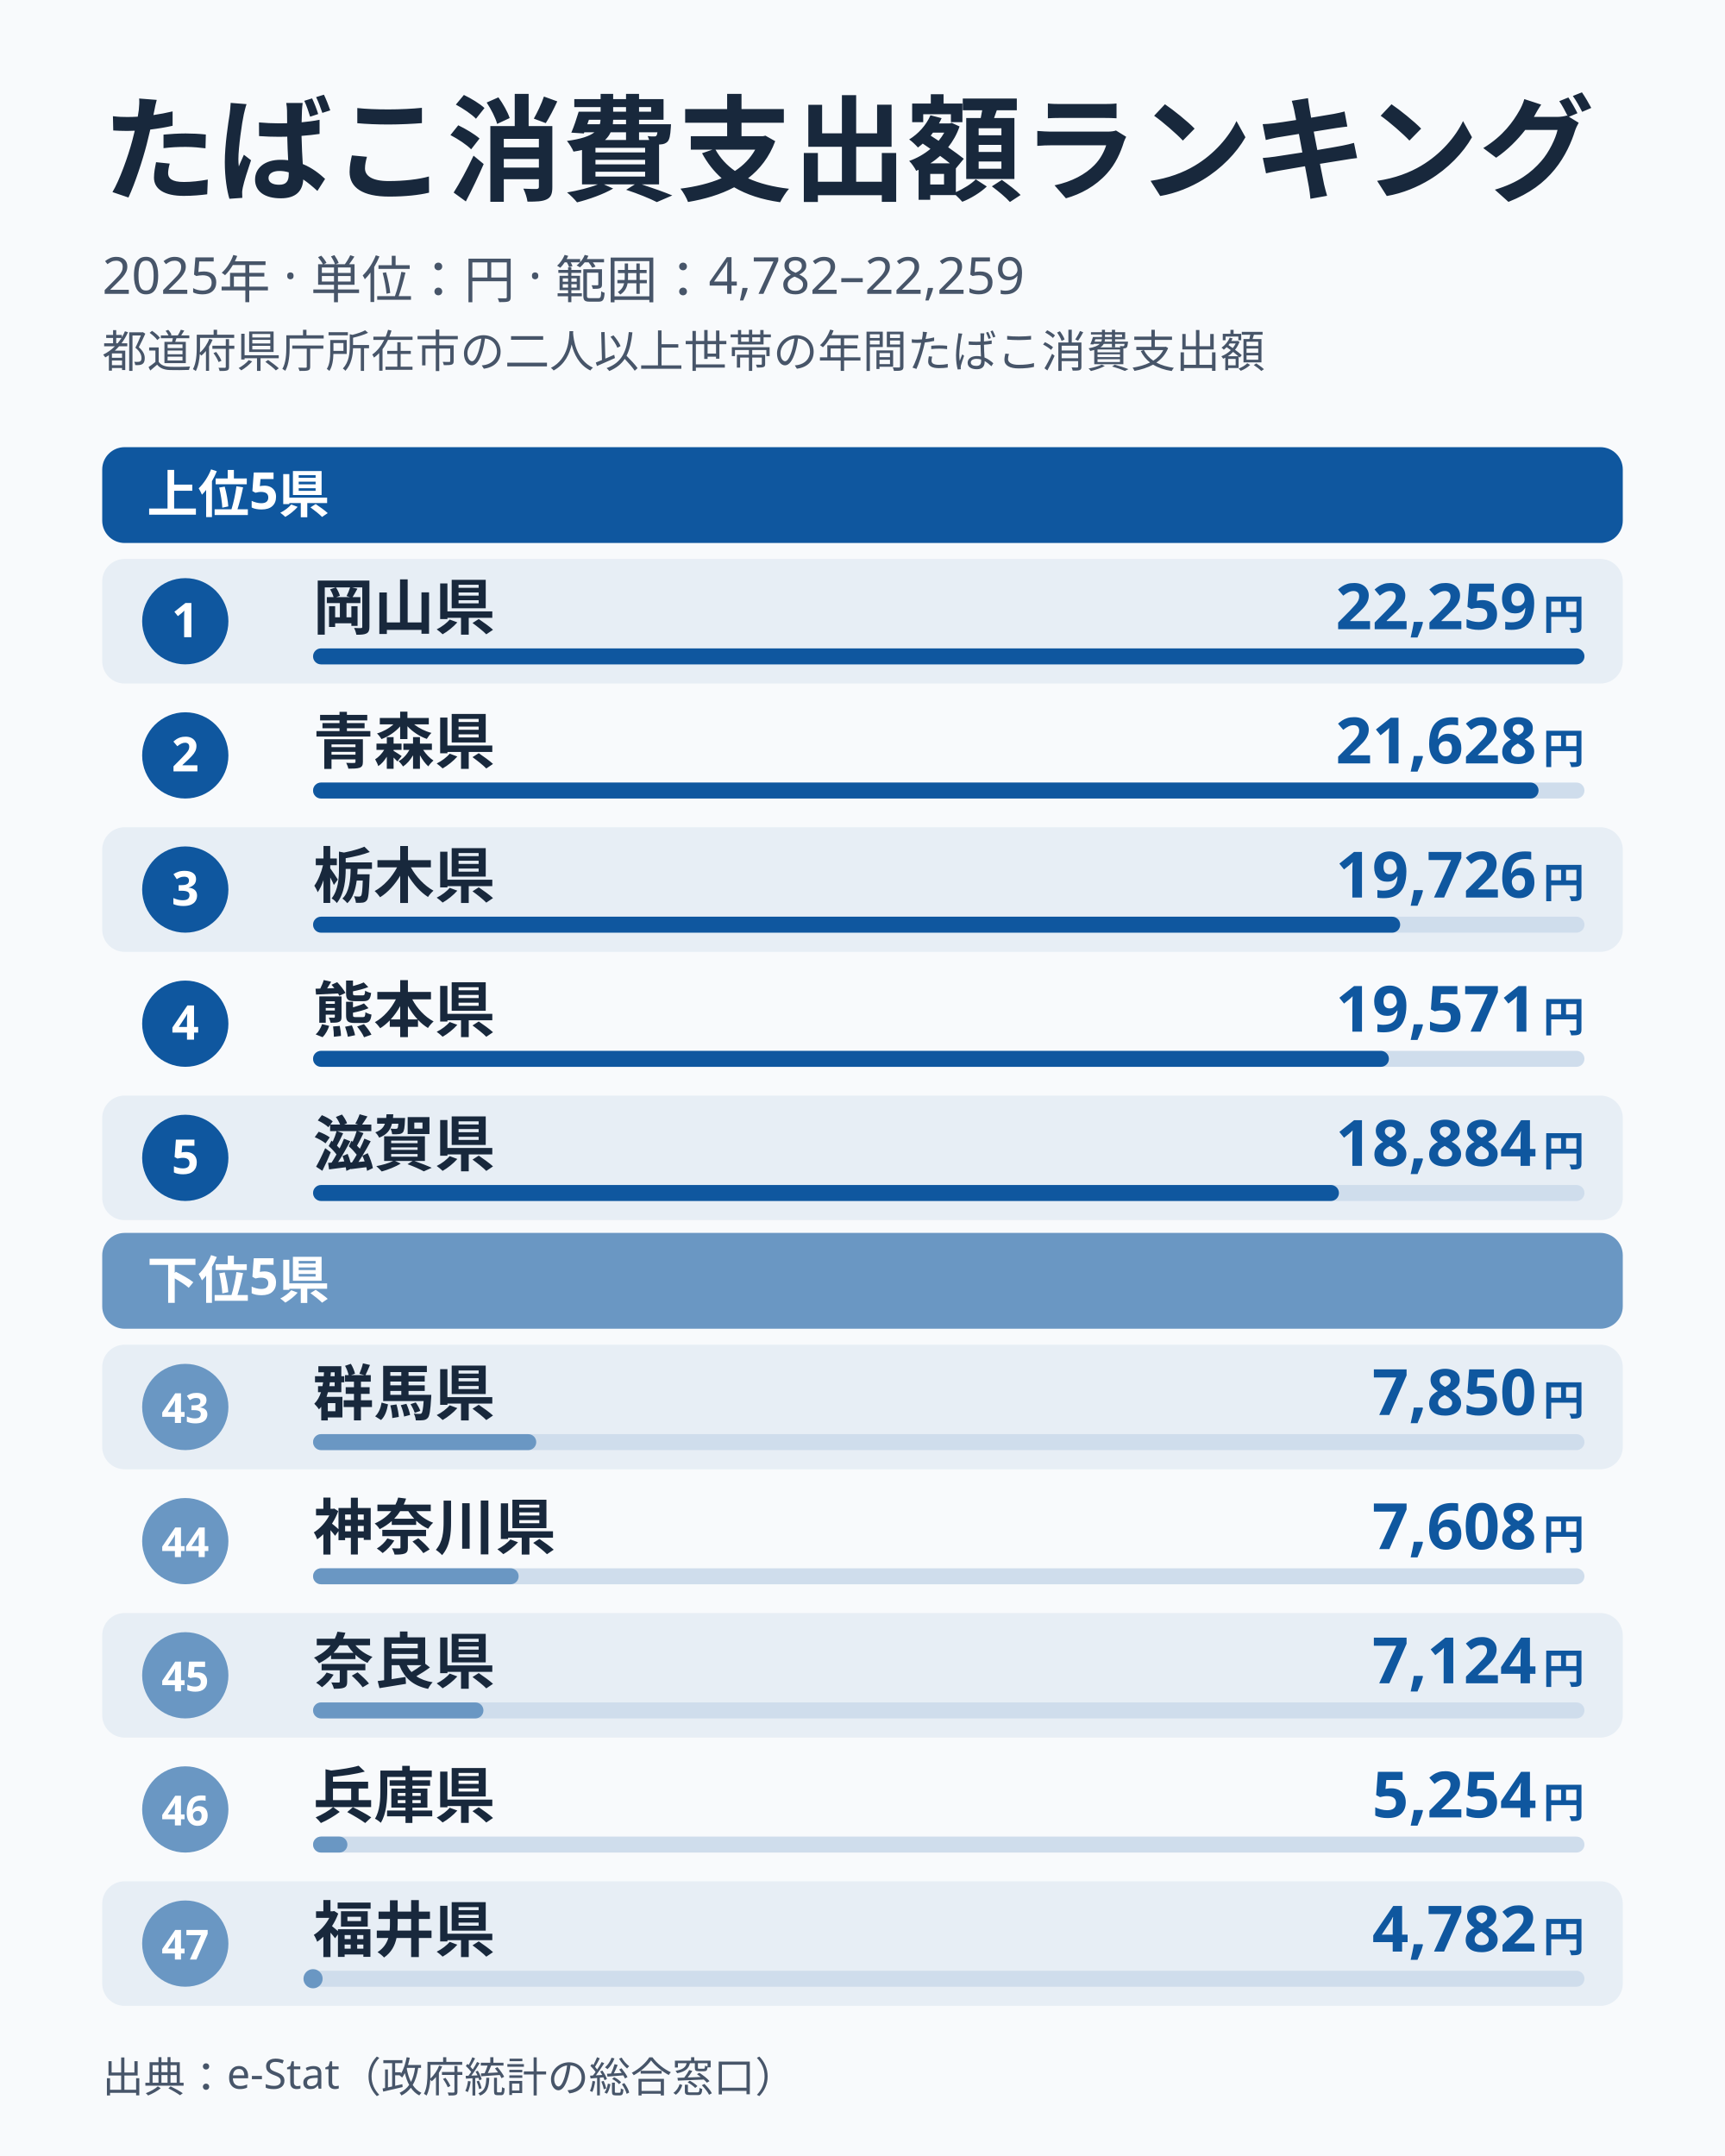
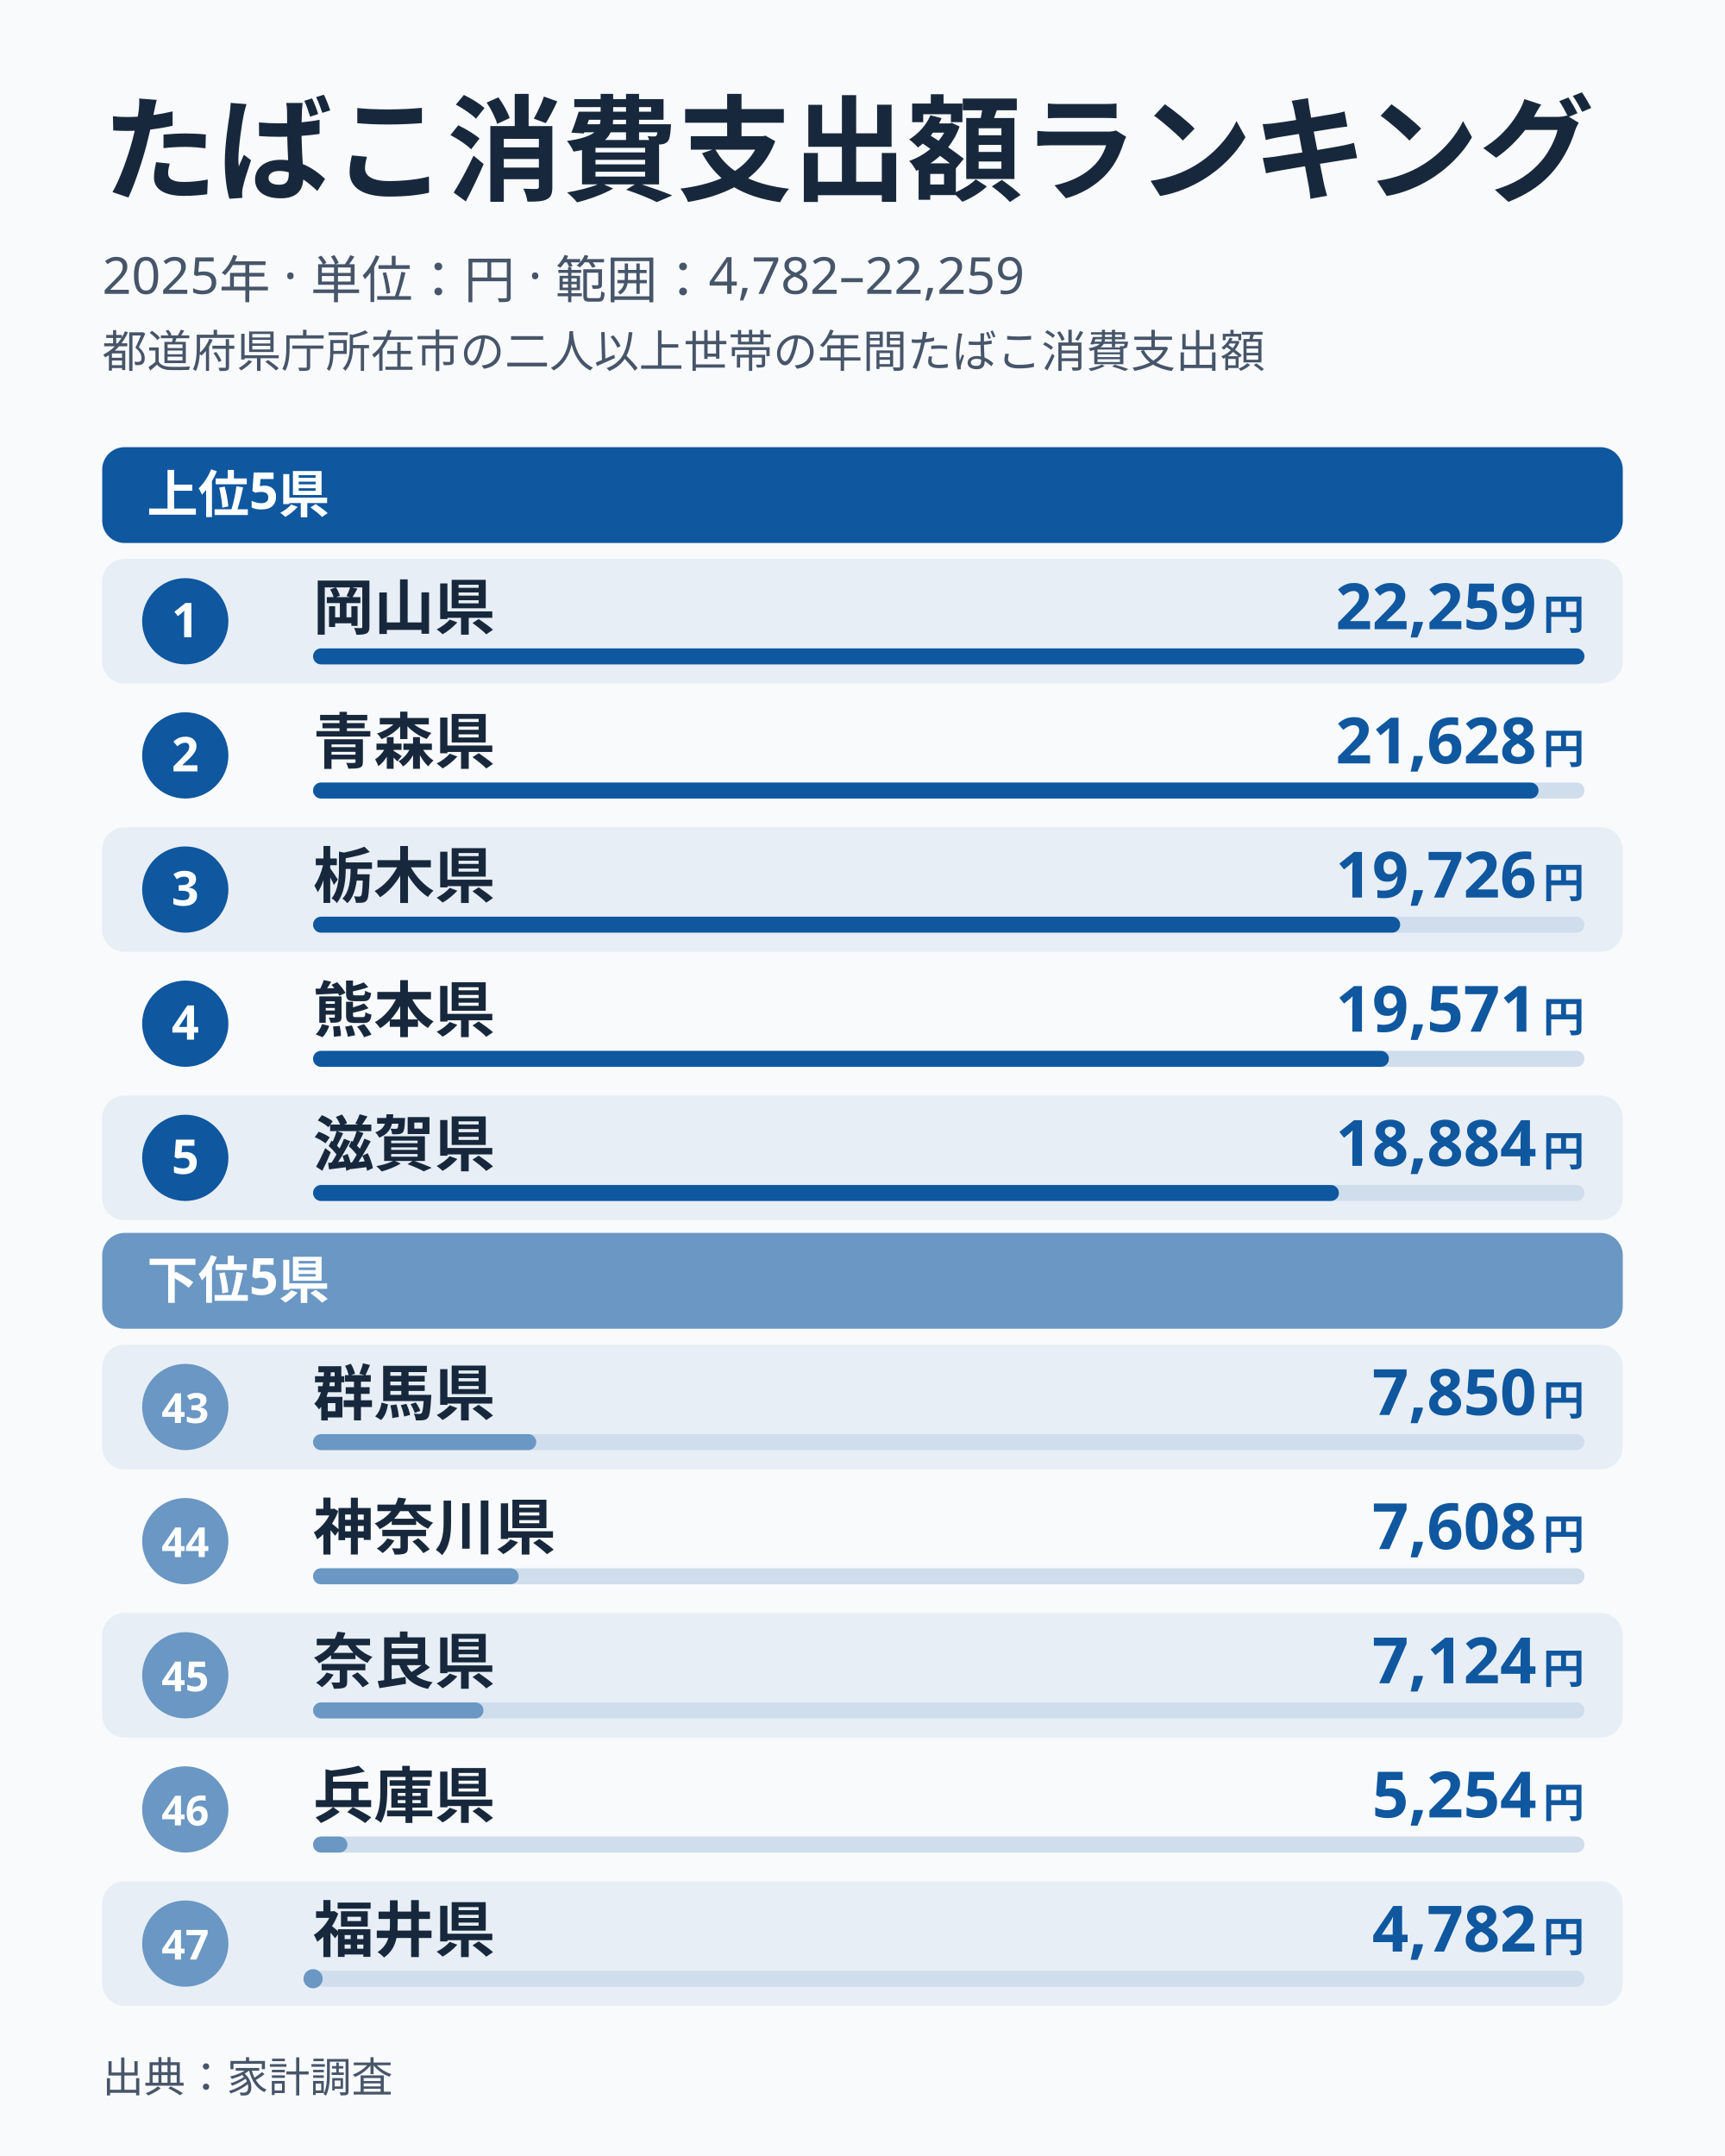
<svg xmlns="http://www.w3.org/2000/svg" width="1080" height="1350" viewBox="0 0 1080 1350" role="img" aria-label="たばこ消費支出額ランキング" data-theme="light" data-image-template="bar" data-domain-min="4782" data-domain-max="22259">
  <rect width="1080" height="1350" fill="#F8FAFC" />
  <g font-family="'Noto Sans JP','Hiragino Kaku Gothic ProN','Yu Gothic',Meiryo,sans-serif" fill="#18283C">
    <text x="64" y="120" font-size="72" font-weight="700">たばこ消費支出額ランキング</text>
    <text x="64" y="184" font-size="32" fill="#475569">2025年 · 単位：円 · 範囲：4,782–22,259</text>
    <text x="64" y="230" font-size="28" fill="#475569">都道府県庁所在市の二人以上世帯の年間たばこ消費支出額</text>
    <rect x="64" y="280" width="952" height="60" rx="14" fill="#0f579f" />
    <text x="92" y="321" font-size="32" font-weight="700" fill="#FFFFFF">上位5県</text>
    <g data-rank="1" data-value="22259">
      <rect x="64" y="350" width="952" height="78" rx="14" fill="#e7eef5" />
      <circle cx="116" cy="389" r="27" fill="#0f579f" />
      <text x="116" y="399" text-anchor="middle" font-size="30" font-weight="700" fill="#FFFFFF">1</text>
      <text x="196" y="394" font-size="38" font-weight="700" fill="#18283C">岡山県</text>
      <text x="992" y="394" text-anchor="end" font-size="40" font-weight="700" fill="#0f579f">22,259<tspan font-size="26" dx="4">円</tspan>
      </text>
      <rect data-bar-track="true" x="196" y="406" width="796" height="10" rx="5" fill="#cfddec" />
      <rect data-bar-value="true" x="196" y="406" width="796" height="10" rx="5" fill="#0f579f" />
    </g>
    <g data-rank="2" data-value="21628">
      <circle cx="116" cy="473" r="27" fill="#0f579f" />
      <text x="116" y="483" text-anchor="middle" font-size="30" font-weight="700" fill="#FFFFFF">2</text>
      <text x="196" y="478" font-size="38" font-weight="700" fill="#18283C">青森県</text>
      <text x="992" y="478" text-anchor="end" font-size="40" font-weight="700" fill="#0f579f">21,628<tspan font-size="26" dx="4">円</tspan>
      </text>
      <rect data-bar-track="true" x="196" y="490" width="796" height="10" rx="5" fill="#cfddec" />
      <rect data-bar-value="true" x="196" y="490" width="767.261" height="10" rx="5" fill="#0f579f" />
    </g>
    <g data-rank="3" data-value="19726">
      <rect x="64" y="518" width="952" height="78" rx="14" fill="#e7eef5" />
      <circle cx="116" cy="557" r="27" fill="#0f579f" />
      <text x="116" y="567" text-anchor="middle" font-size="30" font-weight="700" fill="#FFFFFF">3</text>
      <text x="196" y="562" font-size="38" font-weight="700" fill="#18283C">栃木県</text>
      <text x="992" y="562" text-anchor="end" font-size="40" font-weight="700" fill="#0f579f">19,726<tspan font-size="26" dx="4">円</tspan>
      </text>
      <rect data-bar-track="true" x="196" y="574" width="796" height="10" rx="5" fill="#cfddec" />
      <rect data-bar-value="true" x="196" y="574" width="680.633" height="10" rx="5" fill="#0f579f" />
    </g>
    <g data-rank="4" data-value="19571">
      <circle cx="116" cy="641" r="27" fill="#0f579f" />
      <text x="116" y="651" text-anchor="middle" font-size="30" font-weight="700" fill="#FFFFFF">4</text>
      <text x="196" y="646" font-size="38" font-weight="700" fill="#18283C">熊本県</text>
      <text x="992" y="646" text-anchor="end" font-size="40" font-weight="700" fill="#0f579f">19,571<tspan font-size="26" dx="4">円</tspan>
      </text>
      <rect data-bar-track="true" x="196" y="658" width="796" height="10" rx="5" fill="#cfddec" />
      <rect data-bar-value="true" x="196" y="658" width="673.573" height="10" rx="5" fill="#0f579f" />
    </g>
    <g data-rank="5" data-value="18884">
      <rect x="64" y="686" width="952" height="78" rx="14" fill="#e7eef5" />
      <circle cx="116" cy="725" r="27" fill="#0f579f" />
      <text x="116" y="735" text-anchor="middle" font-size="30" font-weight="700" fill="#FFFFFF">5</text>
      <text x="196" y="730" font-size="38" font-weight="700" fill="#18283C">滋賀県</text>
      <text x="992" y="730" text-anchor="end" font-size="40" font-weight="700" fill="#0f579f">18,884<tspan font-size="26" dx="4">円</tspan>
      </text>
      <rect data-bar-track="true" x="196" y="742" width="796" height="10" rx="5" fill="#cfddec" />
      <rect data-bar-value="true" x="196" y="742" width="642.284" height="10" rx="5" fill="#0f579f" />
    </g>
    <rect x="64" y="772" width="952" height="60" rx="14" fill="#6a97c3" />
    <text x="92" y="813" font-size="32" font-weight="700" fill="#FFFFFF">下位5県</text>
    <g data-rank="43" data-value="7850">
      <rect x="64" y="842" width="952" height="78" rx="14" fill="#e7eef5" />
      <circle cx="116" cy="881" r="27" fill="#6a97c3" />
      <text x="116" y="891" text-anchor="middle" font-size="26" font-weight="700" fill="#FFFFFF">43</text>
      <text x="196" y="886" font-size="38" font-weight="700" fill="#18283C">群馬県</text>
      <text x="992" y="886" text-anchor="end" font-size="40" font-weight="700" fill="#0f579f">7,850<tspan font-size="26" dx="4">円</tspan>
      </text>
      <rect data-bar-track="true" x="196" y="898" width="796" height="10" rx="5" fill="#cfddec" />
      <rect data-bar-value="true" x="196" y="898" width="139.734" height="10" rx="5" fill="#6a97c3" />
    </g>
    <g data-rank="44" data-value="7608">
      <circle cx="116" cy="965" r="27" fill="#6a97c3" />
      <text x="116" y="975" text-anchor="middle" font-size="26" font-weight="700" fill="#FFFFFF">44</text>
      <text x="196" y="970" font-size="38" font-weight="700" fill="#18283C">神奈川県</text>
      <text x="992" y="970" text-anchor="end" font-size="40" font-weight="700" fill="#0f579f">7,608<tspan font-size="26" dx="4">円</tspan>
      </text>
      <rect data-bar-track="true" x="196" y="982" width="796" height="10" rx="5" fill="#cfddec" />
      <rect data-bar-value="true" x="196" y="982" width="128.712" height="10" rx="5" fill="#6a97c3" />
    </g>
    <g data-rank="45" data-value="7124">
      <rect x="64" y="1010" width="952" height="78" rx="14" fill="#e7eef5" />
      <circle cx="116" cy="1049" r="27" fill="#6a97c3" />
      <text x="116" y="1059" text-anchor="middle" font-size="26" font-weight="700" fill="#FFFFFF">45</text>
      <text x="196" y="1054" font-size="38" font-weight="700" fill="#18283C">奈良県</text>
      <text x="992" y="1054" text-anchor="end" font-size="40" font-weight="700" fill="#0f579f">7,124<tspan font-size="26" dx="4">円</tspan>
      </text>
      <rect data-bar-track="true" x="196" y="1066" width="796" height="10" rx="5" fill="#cfddec" />
      <rect data-bar-value="true" x="196" y="1066" width="106.668" height="10" rx="5" fill="#6a97c3" />
    </g>
    <g data-rank="46" data-value="5254">
      <circle cx="116" cy="1133" r="27" fill="#6a97c3" />
      <text x="116" y="1143" text-anchor="middle" font-size="26" font-weight="700" fill="#FFFFFF">46</text>
      <text x="196" y="1138" font-size="38" font-weight="700" fill="#18283C">兵庫県</text>
      <text x="992" y="1138" text-anchor="end" font-size="40" font-weight="700" fill="#0f579f">5,254<tspan font-size="26" dx="4">円</tspan>
      </text>
      <rect data-bar-track="true" x="196" y="1150" width="796" height="10" rx="5" fill="#cfddec" />
      <rect data-bar-value="true" x="196" y="1150" width="21.498" height="10" rx="5" fill="#6a97c3" />
    </g>
    <g data-rank="47" data-value="4782">
      <rect x="64" y="1178" width="952" height="78" rx="14" fill="#e7eef5" />
      <circle cx="116" cy="1217" r="27" fill="#6a97c3" />
      <text x="116" y="1227" text-anchor="middle" font-size="26" font-weight="700" fill="#FFFFFF">47</text>
      <text x="196" y="1222" font-size="38" font-weight="700" fill="#18283C">福井県</text>
      <text x="992" y="1222" text-anchor="end" font-size="40" font-weight="700" fill="#0f579f">4,782<tspan font-size="26" dx="4">円</tspan>
      </text>
      <rect data-bar-track="true" x="196" y="1234" width="796" height="10" rx="5" fill="#cfddec" />
      <rect data-bar-value="true" x="196" y="1234" width="0" height="10" rx="5" fill="#6a97c3" />
      <circle cx="196" cy="1239" r="6" fill="#6a97c3" />
    </g>
-     <text x="64" y="1310" font-size="26" fill="#475569">出典：e-Stat（政府統計の総合窓口）</text>
+     <text x="64" y="1310" font-size="26" fill="#475569">出典：家計調査</text>
  </g>
</svg>
